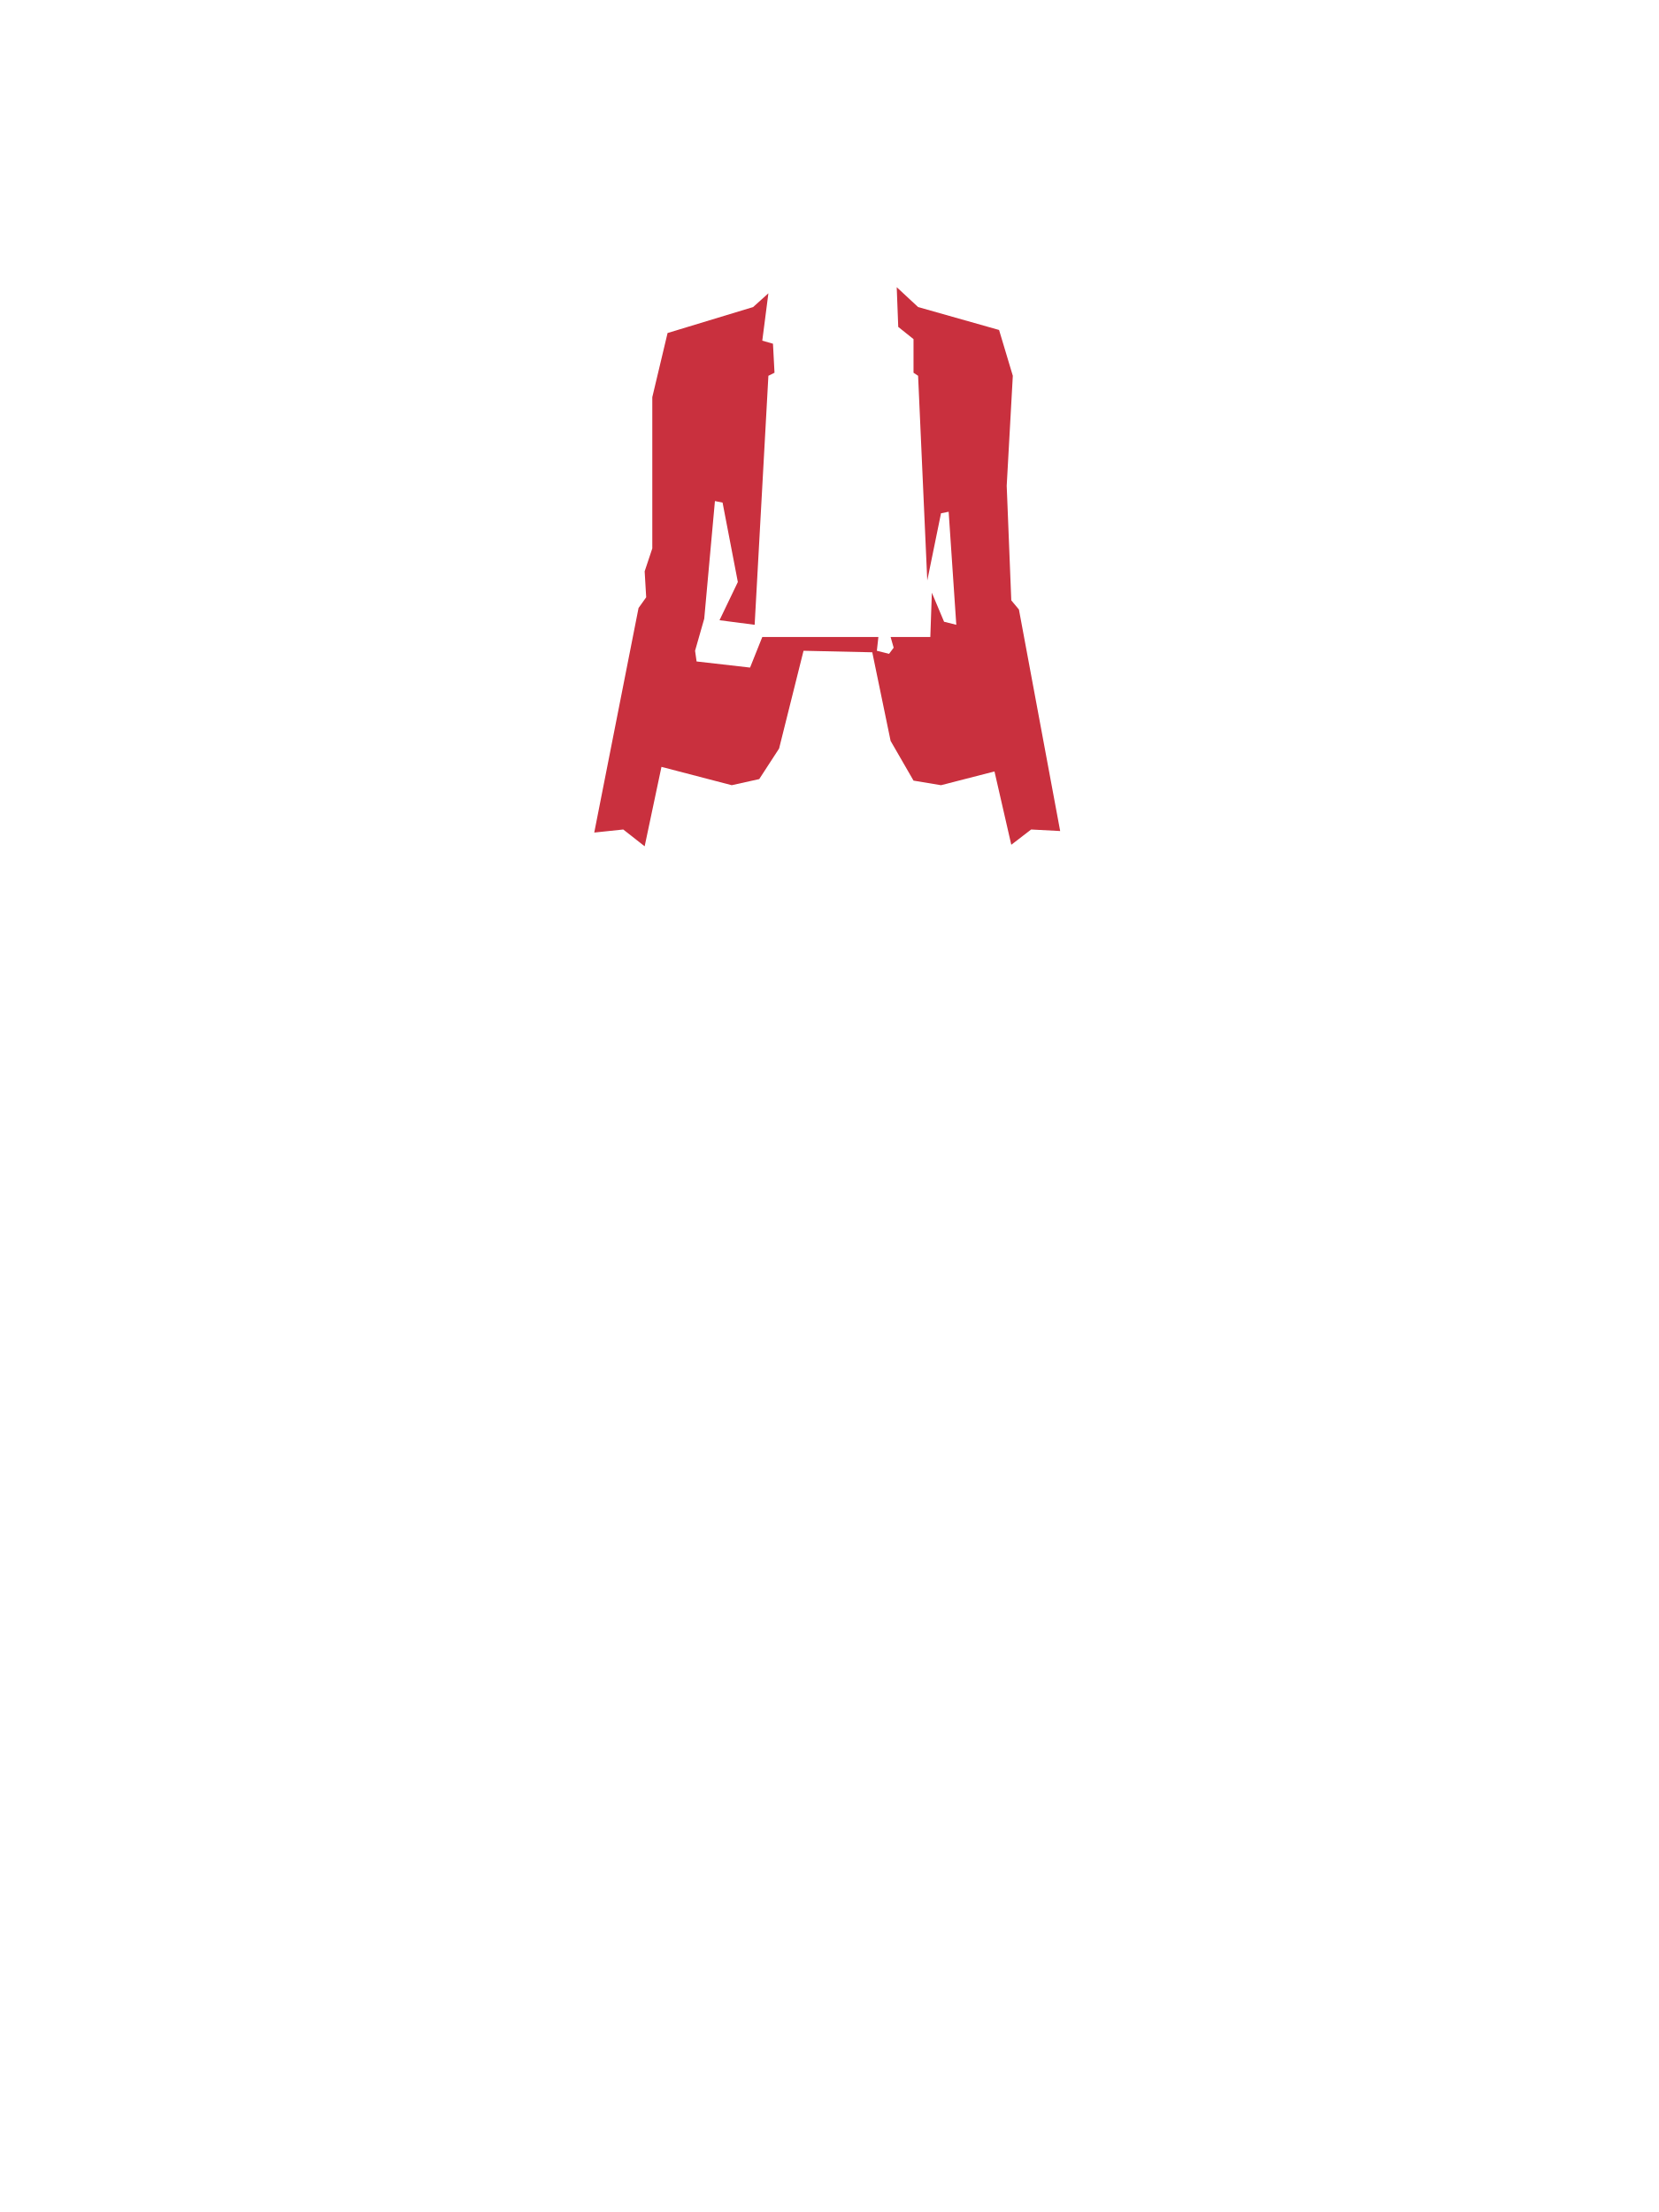
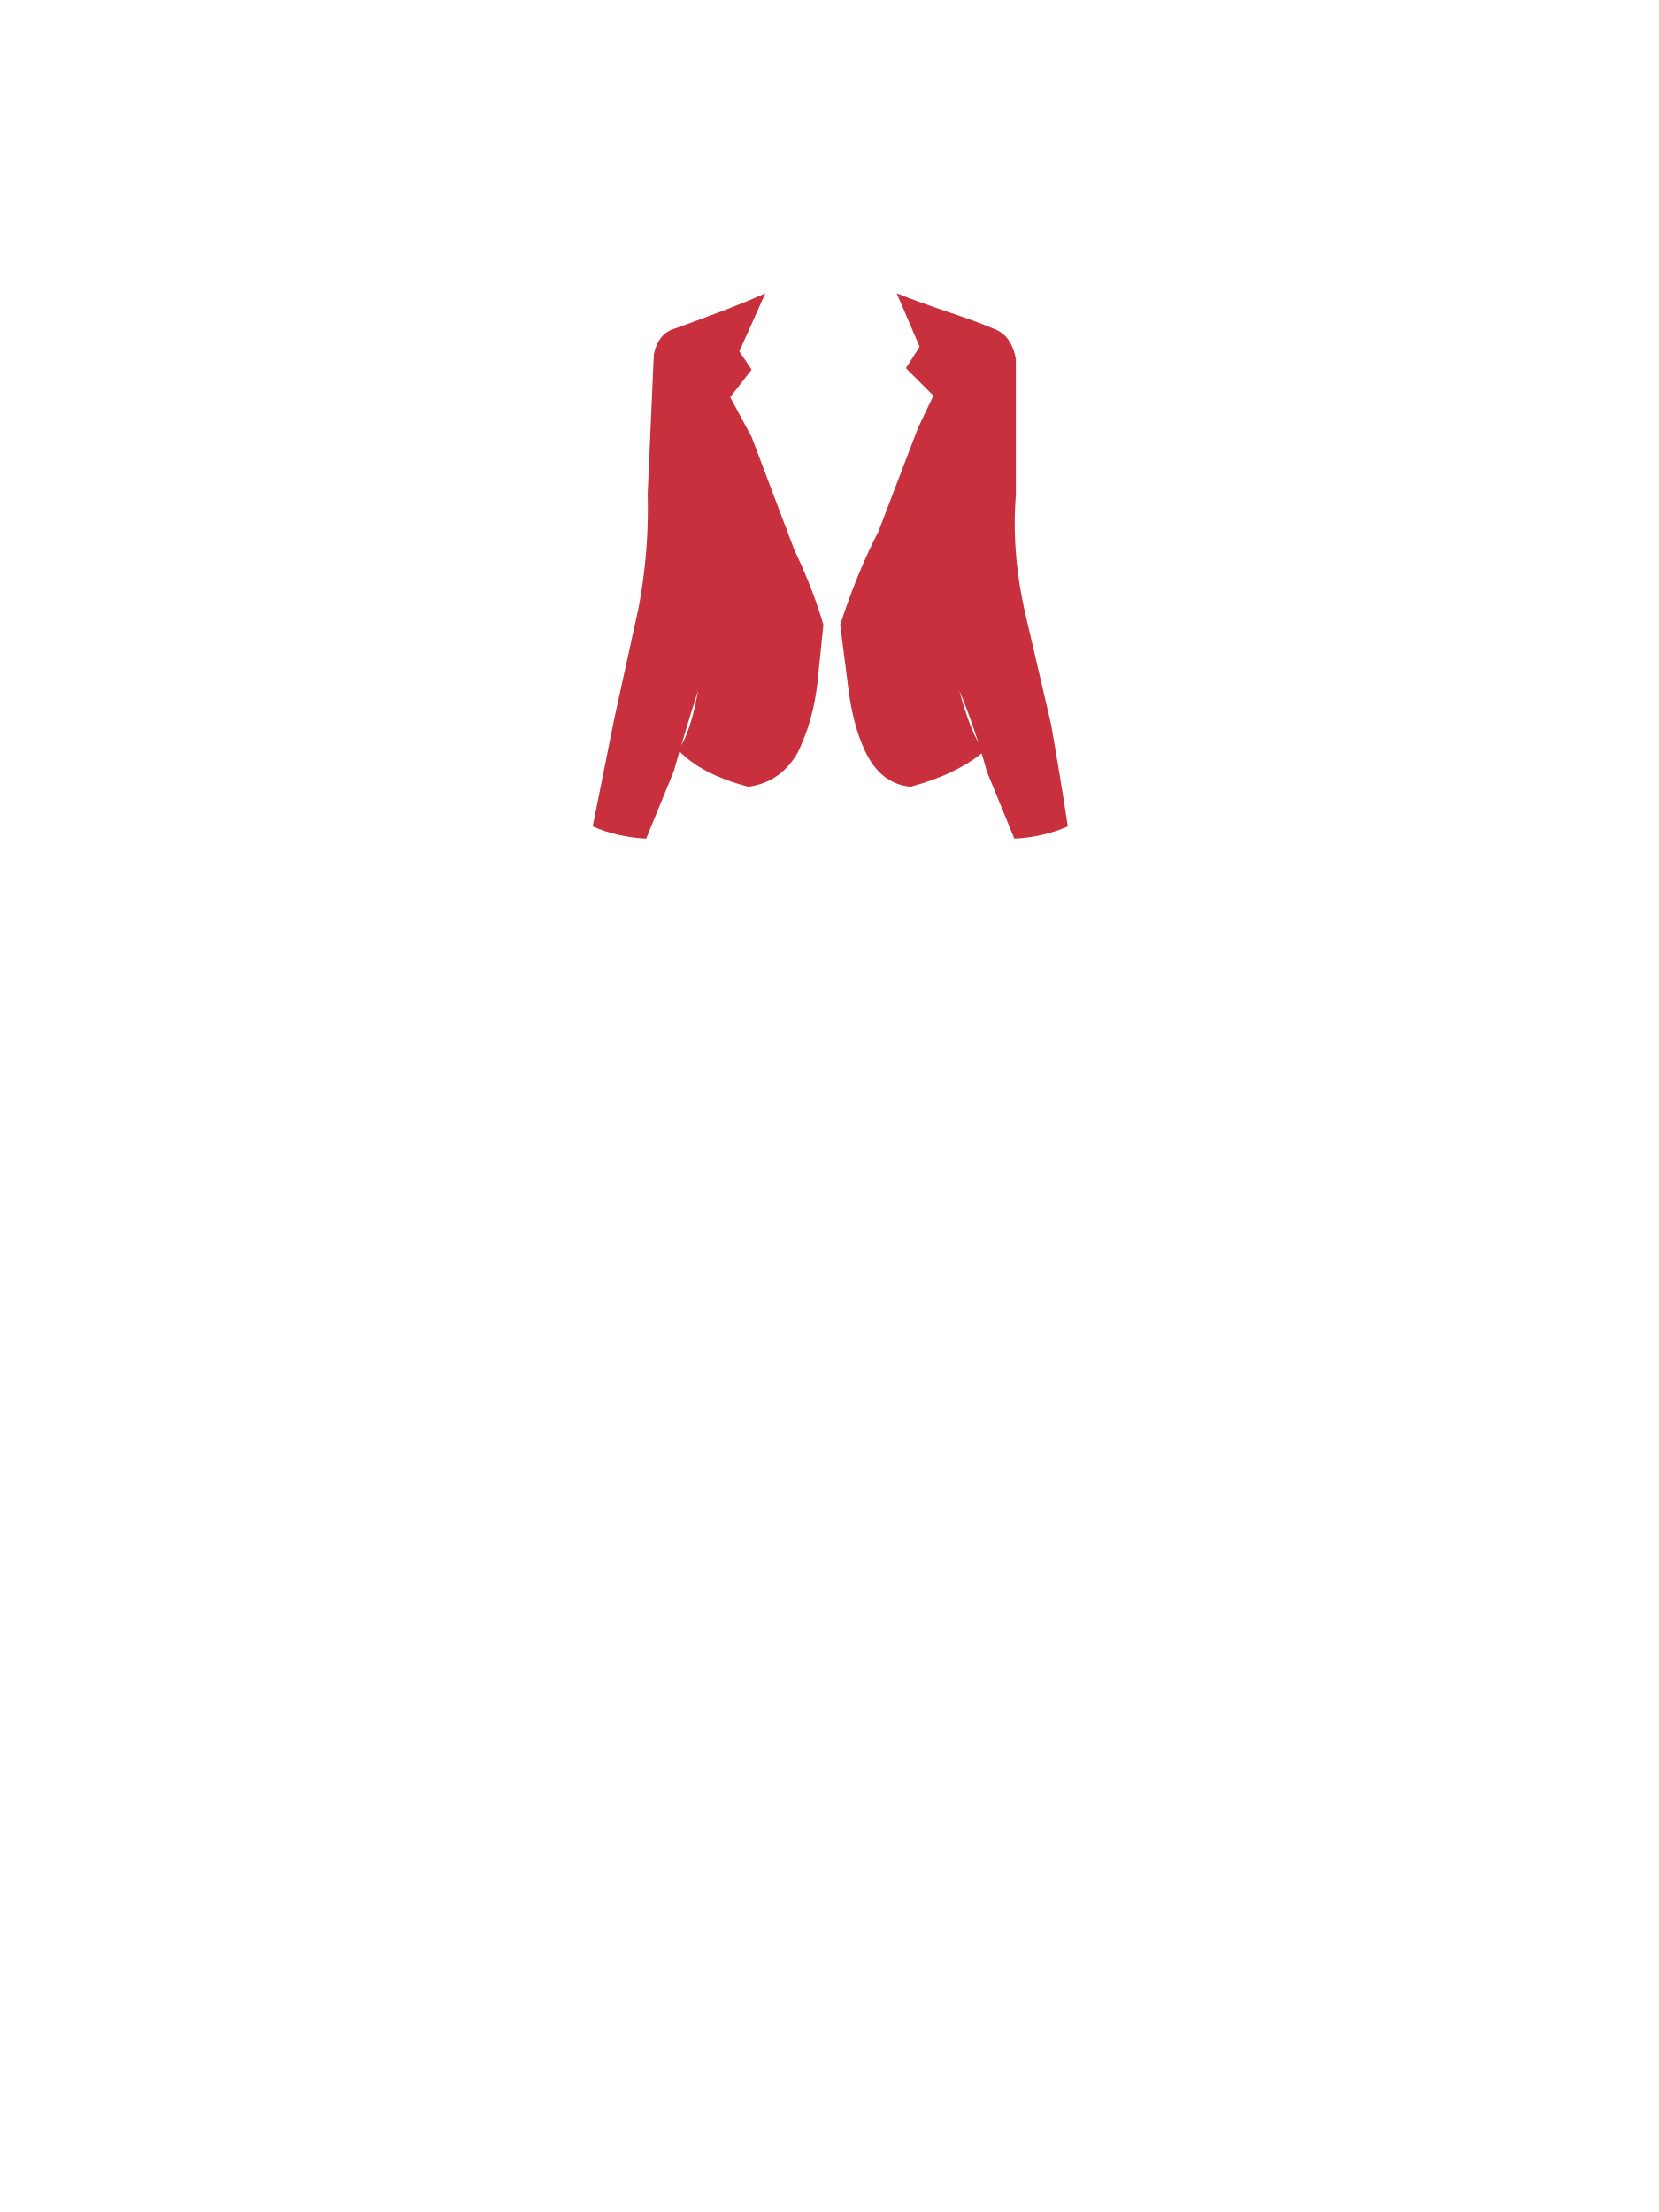
<svg xmlns="http://www.w3.org/2000/svg" width="1086" height="1448" viewBox="0 0 1086 1448">
-   <path d="M654,216 601,201 587,188 588,214 598,222 598,244 601,246 607,380 616,336 621,335 626,409 618,407 610,388 609,417 583,417 585,424 582,428 574,426 575,417 499,417 491,437 456,433 455,426 461,405 468,328 473,329 483,381 471,406 494,409 503,246 507,244 506,225 499,223 503,192 493,201 437,218 427,260 427,359 422,374 423,391 418,398 389,545 408,543 422,554 433,502 479,514 497,510 510,490 526,426 571,427 583,485 598,511 616,514 651,505 662,553 675,543 694,544 667,399 662,393 659,318 663,246Z" fill="#c9303e" />
+   <path fill="#c9303e" d="M501 192  C481 201 461 208 442 215  Q431 218 428 232  L424 323 Q425 361 418 398  L402 471 Q394 511 388 541  Q404 548 423 549  L441 505 Q449 477 457 452  Q452 480 444 491  Q459 507 490 515  Q511 512 522 493  Q532 473 535 448  L539 409  Q532 385 520 360  L492 286  L478 260  L492 242 L484 230 L501 192 Z" />
+   <path fill="#c9303e" d="M587 192  C609 201 634 208 650 215  Q662 219 665 235  L665 324 Q662 361 671 401  L688 474 Q694 508 699 541  Q683 548 664 549  L646 505 Q638 476 628 452  Q635 479 644 492  Q626 507 596 515  Q576 513 566 491  Q558 474 555 448  L550 409 Q561 375 575 348  L601 280 L611 259 L593 241 L602 227 L587 192 Z" />
</svg>
